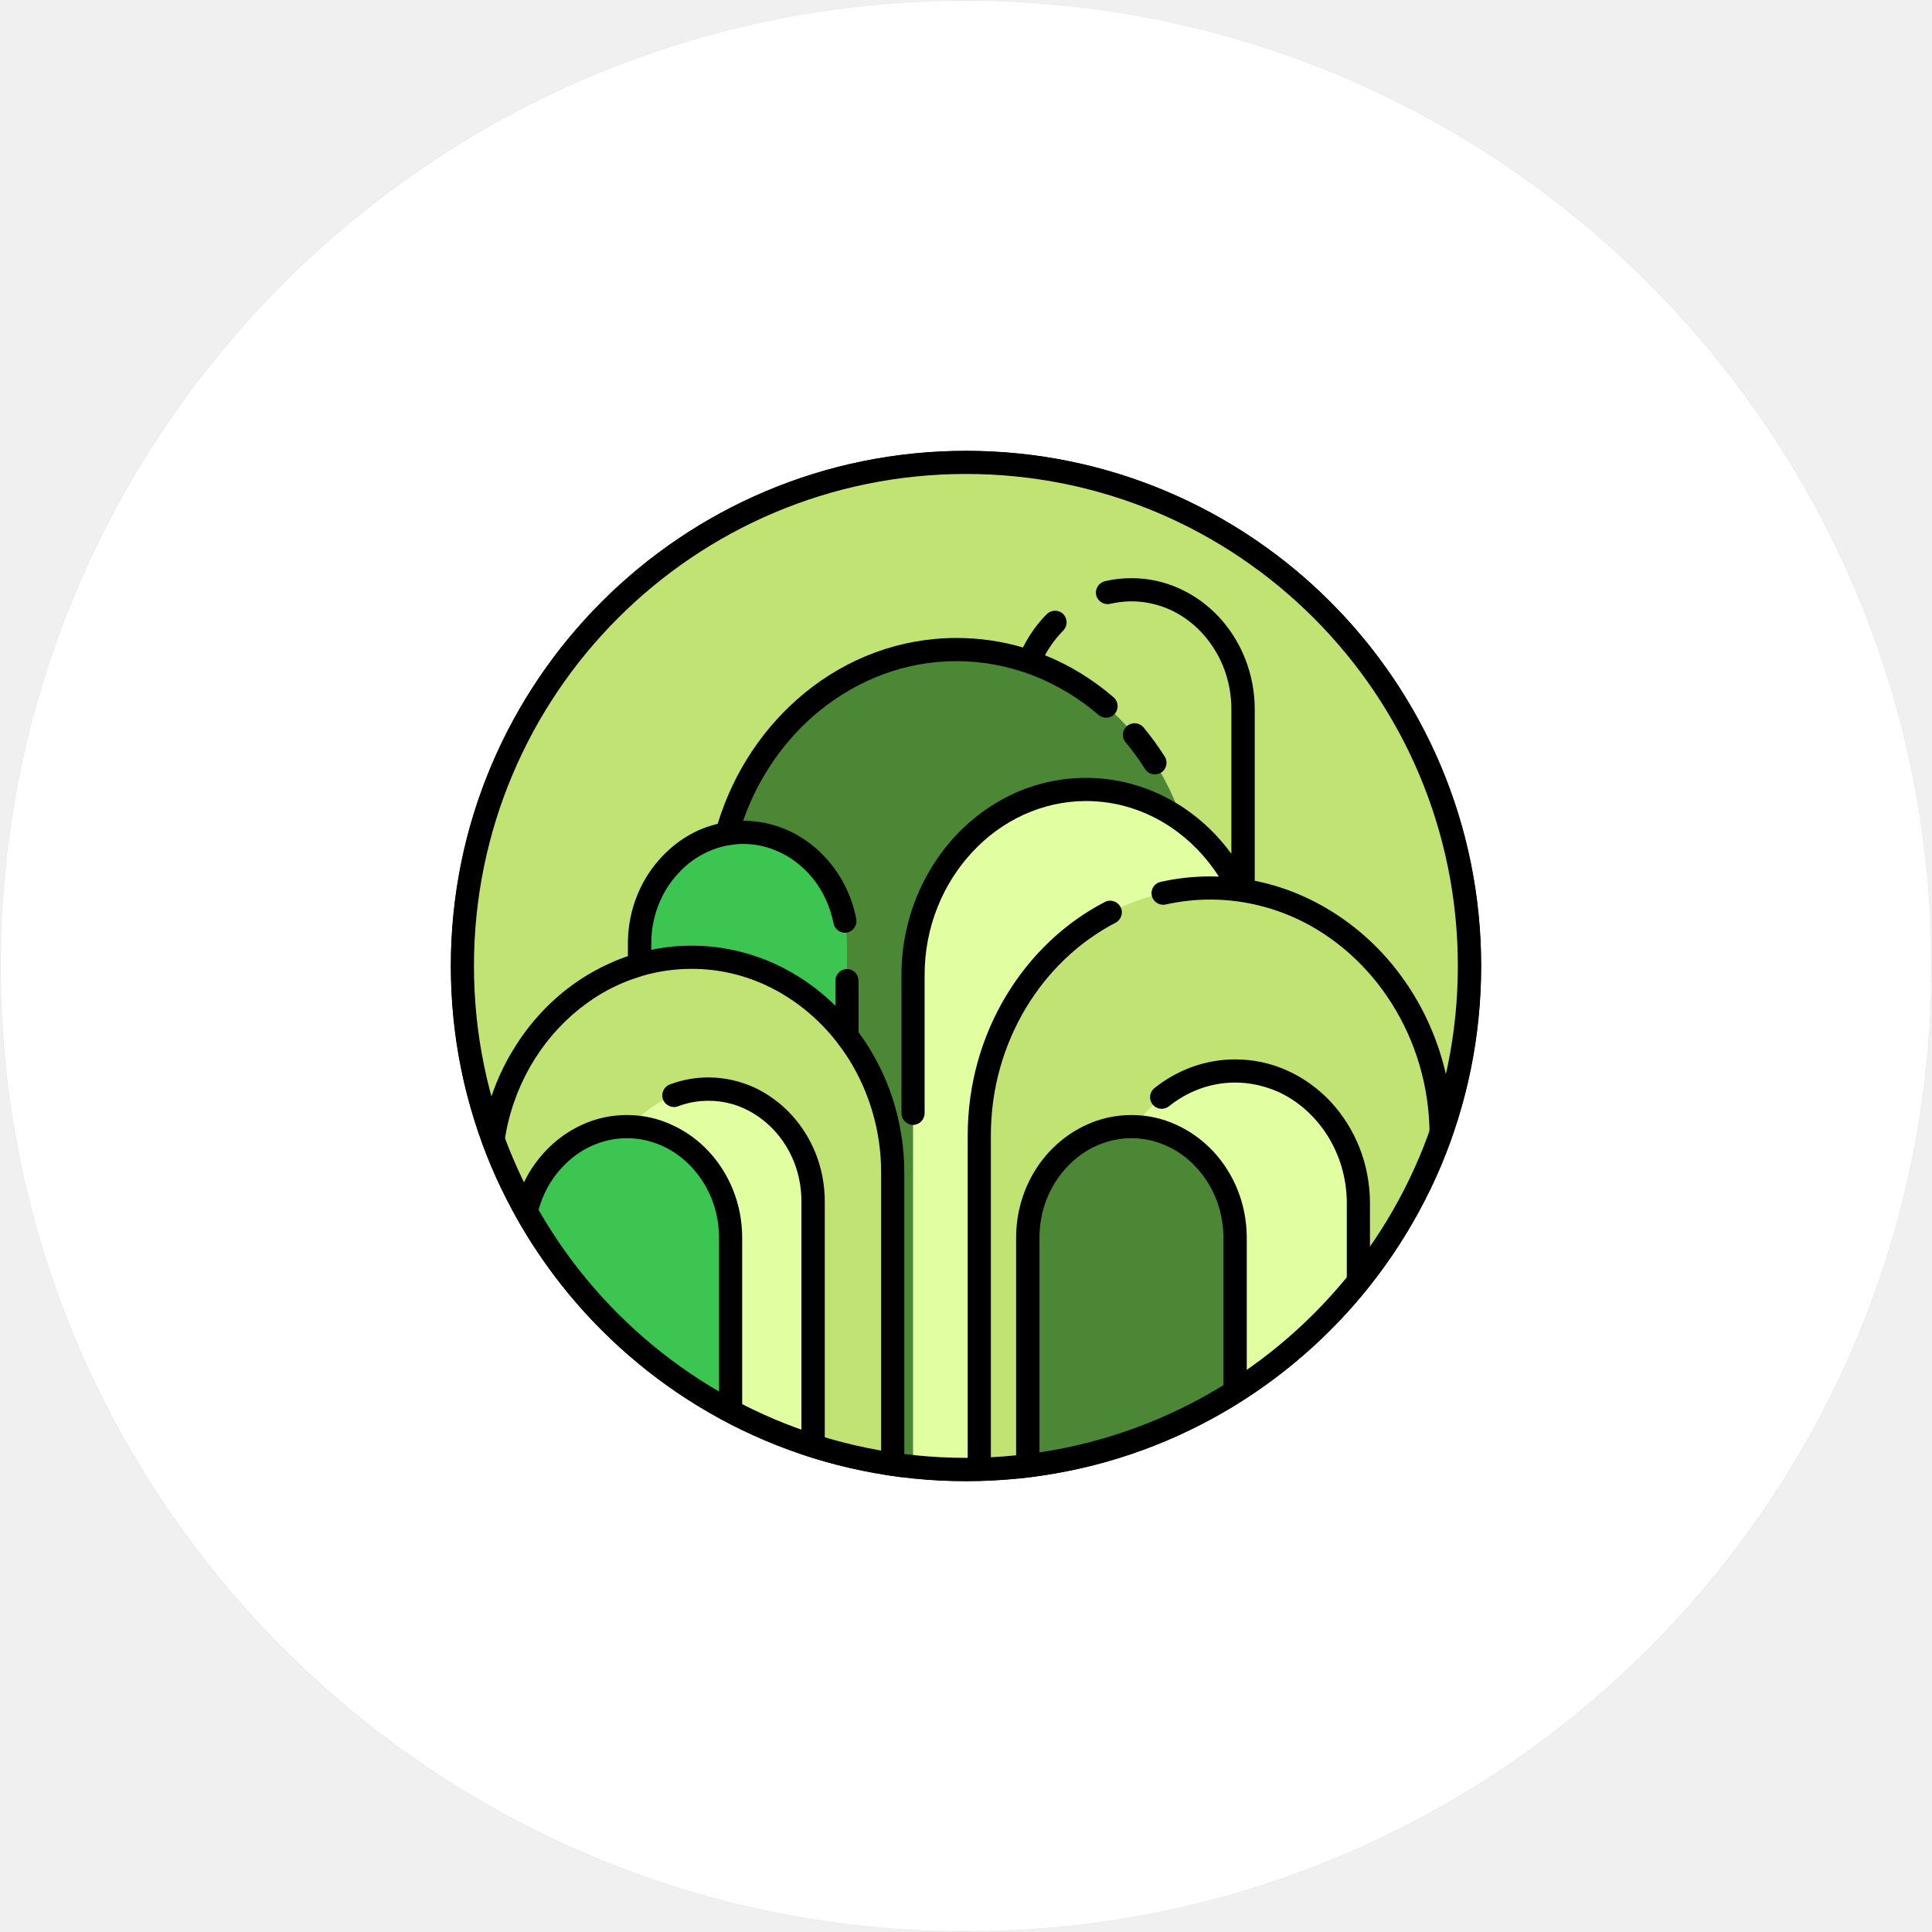
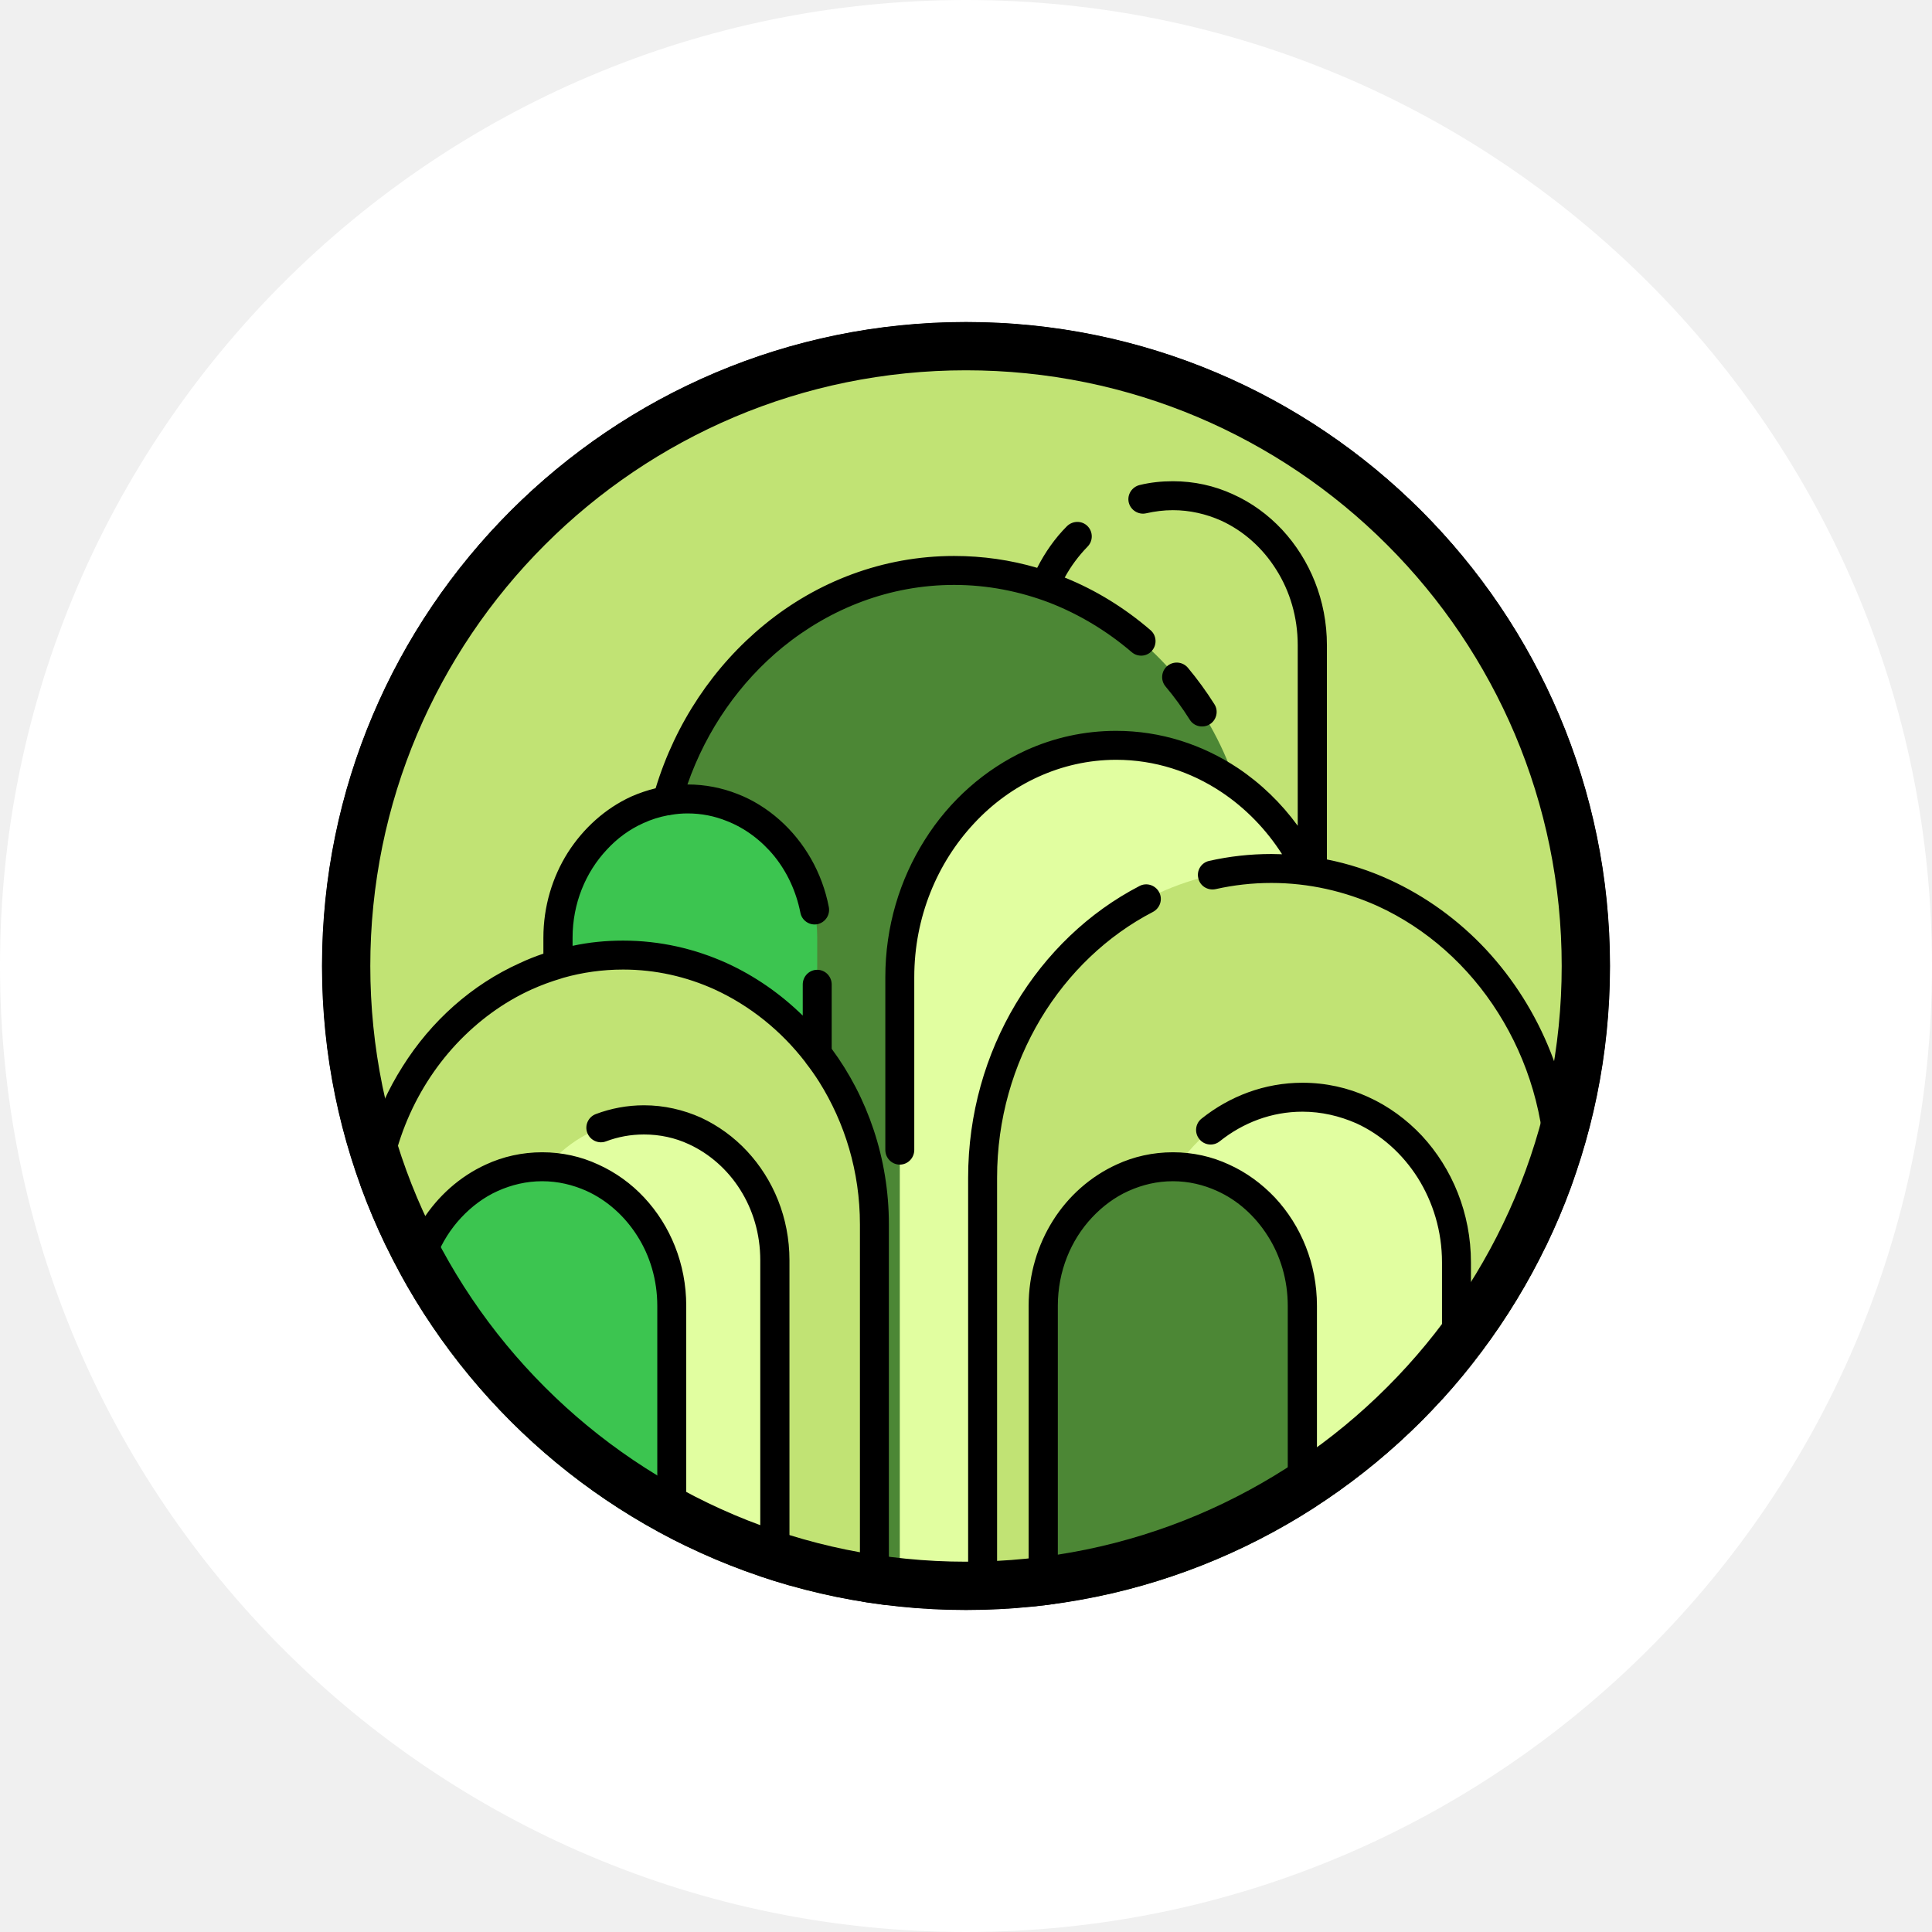
<svg xmlns="http://www.w3.org/2000/svg" style="isolation:isolate" viewBox="0 0 960 960" width="960pt" height="960pt">
-   <g>
+   <defs>
+     <clipPath id="_clipPath_mQ9BVmX933gDa89SCEggOctKCt9Xnmls">
+       <rect width="960" height="960" />
+     </clipPath>
+   </defs>
+   <g clip-path="url(#_clipPath_mQ9BVmX933gDa89SCEggOctKCt9Xnmls)">
    <g>
-       <g>
-         <g>
-           <path d=" M 730.152 480 C 730.152 618.187 618.187 730.152 480 730.152 C 341.813 730.152 229.754 618.187 229.754 480 C 229.754 341.813 341.813 229.754 480 229.754 C 618.187 229.754 730.152 341.813 730.152 480 Z " fill="rgb(193,227,116)" />
-           <path d=" M 356.339 730.812 L 356.339 450.287 C 356.339 380.109 409.916 322.759 475.284 322.759 C 540.746 322.759 594.228 380.109 594.228 450.287 L 594.228 730.812 L 356.339 730.812 Z " fill="rgb(76,135,53)" />
-           <path d=" M 453.683 729.586 L 453.683 484.433 C 453.683 433.78 492.451 392.277 539.708 392.277 C 586.965 392.277 625.639 433.78 625.639 484.433 L 625.639 729.586 L 453.683 729.586 Z " fill="rgb(225,254,160)" />
-           <path d=" M 317.854 729.586 L 317.854 468.775 C 317.854 438.402 340.964 413.595 369.356 413.595 C 397.654 413.595 420.858 438.402 420.858 468.775 L 420.858 729.586 L 317.854 729.586 Z " fill="rgb(60,197,80)" />
-           <path d=" M 243.808 730.812 L 243.808 582.721 C 243.808 523.767 288.802 475.661 343.699 475.661 C 398.597 475.661 443.59 523.767 443.59 582.721 L 443.59 730.812 L 243.808 730.812 Z " fill="rgb(193,227,116)" />
-           <path d=" M 486.603 730.812 L 486.603 564.139 C 486.603 496.507 538.293 441.232 601.397 441.232 C 664.501 441.232 716.097 496.507 716.097 564.139 L 716.097 730.812 L 486.603 730.812 Z " fill="rgb(193,227,116)" />
-           <path d=" M 552.442 730.812 L 552.442 597.907 C 552.442 561.78 580.08 532.256 613.754 532.256 C 647.428 532.256 674.971 561.78 674.971 597.907 L 674.971 730.812 L 552.442 730.812 Z " fill="rgb(225,254,160)" />
-           <path d=" M 300.027 730.812 L 300.027 596.964 C 300.027 566.308 323.419 541.217 352 541.217 C 380.581 541.217 404.068 566.308 404.068 596.964 L 404.068 730.812 L 300.027 730.812 Z " fill="rgb(225,254,160)" />
-           <path d=" M 260.032 729.586 L 260.032 615.074 C 260.032 584.702 283.142 559.894 311.534 559.894 C 339.832 559.894 363.036 584.702 363.036 615.074 L 363.036 729.586 L 260.032 729.586 Z " fill="rgb(60,197,80)" />
-           <path d=" M 510.656 729.586 L 510.656 615.074 C 510.656 584.702 533.86 559.894 562.252 559.894 C 590.55 559.894 613.754 584.702 613.754 615.074 L 613.754 729.586 L 510.656 729.586 Z " fill="rgb(76,135,53)" />
-           <path d=" M 721.851 564.139 L 721.851 730.152 C 721.851 733.359 719.304 736 716.097 736 C 712.89 736 710.343 733.359 710.343 730.152 L 710.343 564.139 C 710.343 539.897 703.363 517.353 691.573 498.676 C 679.782 479.906 662.992 465.002 643.561 456.136 C 630.544 450.287 616.301 446.986 601.397 446.986 C 593.757 446.986 586.399 447.835 579.231 449.438 C 576.118 450.099 573.005 448.212 572.345 445.1 C 571.59 441.987 573.571 438.874 576.684 438.214 C 584.607 436.421 592.908 435.478 601.397 435.478 Q 603.472 435.478 605.642 435.573 C 599.322 425.668 591.116 417.273 581.683 410.954 C 569.421 402.747 554.989 398.031 539.708 398.031 C 528.672 398.031 518.202 400.483 508.675 404.822 C 499.148 409.161 490.47 415.481 483.207 423.31 C 468.587 438.968 459.437 460.569 459.437 484.433 L 459.437 553.102 C 459.437 556.309 456.89 558.951 453.683 558.951 C 450.476 558.951 447.929 556.309 447.929 553.102 L 447.929 484.433 C 447.929 464.342 453.683 445.571 463.587 429.913 C 473.397 414.255 487.452 401.804 503.864 394.258 C 514.901 389.259 526.974 386.523 539.708 386.523 C 557.441 386.523 574.043 391.994 588.097 401.332 C 597.247 407.464 605.265 415.198 611.867 424.253 L 611.867 352.472 C 611.867 341.341 608.755 330.965 603.284 322.382 C 597.907 313.798 590.267 307.007 581.4 302.951 C 575.458 300.31 568.949 298.8 562.252 298.8 C 558.573 298.8 555.083 299.272 551.688 300.027 C 548.575 300.781 545.462 298.8 544.707 295.782 C 543.953 292.669 545.934 289.556 549.046 288.802 C 553.291 287.764 557.724 287.293 562.252 287.293 C 570.647 287.293 578.759 289.085 586.116 292.48 C 593.474 295.782 600.077 300.592 605.642 306.535 C 616.678 318.42 623.469 334.644 623.469 352.472 L 623.469 437.648 C 632.053 439.346 640.448 442.081 648.277 445.665 C 662.709 452.268 675.726 461.701 686.668 473.397 C 708.457 496.79 721.851 528.861 721.851 564.139 Z  M 426.612 512.92 C 440.855 532.162 449.344 556.498 449.344 582.721 L 449.344 730.152 C 449.344 733.359 446.797 736 443.59 736 C 440.383 736 437.836 733.359 437.836 730.152 L 437.836 582.721 C 437.836 561.686 431.8 542.255 421.612 526.031 Q 419.16 522.164 416.424 518.674 Q 416.236 518.391 416.047 518.108 C 406.426 505.657 394.069 495.752 380.109 489.338 C 368.884 484.245 356.622 481.415 343.699 481.415 C 335.493 481.415 327.475 482.547 319.835 484.716 Q 319.363 484.905 318.986 484.999 Q 312.949 486.791 307.29 489.338 C 296.065 494.432 285.972 501.884 277.388 511.033 C 260.315 529.332 249.562 554.706 249.562 582.721 L 249.562 730.152 C 249.562 733.359 247.015 736 243.808 736 C 240.601 736 238.055 733.359 238.055 730.152 L 238.055 582.721 C 238.055 559.517 244.657 537.822 256.071 519.9 C 267.39 501.884 283.52 487.452 302.573 478.868 Q 307.195 476.699 312.006 475.095 L 312.006 468.775 C 312.006 456.324 315.59 444.628 321.721 434.912 C 327.947 425.197 336.625 417.368 346.906 412.651 Q 351.623 410.576 356.622 409.35 C 364.545 383.316 379.826 360.678 399.917 344.265 C 420.763 327.192 446.986 317.005 475.284 317.005 C 486.697 317.005 497.733 318.609 508.298 321.721 C 511.41 315.59 515.372 309.931 520.088 305.214 C 522.352 302.951 526.031 302.856 528.295 305.12 C 530.559 307.384 530.559 311.063 528.295 313.326 C 524.805 316.911 521.692 321.061 519.239 325.589 C 531.69 330.588 543.198 337.757 553.385 346.529 C 555.744 348.604 556.027 352.189 553.951 354.641 C 551.876 357.094 548.198 357.282 545.839 355.207 C 536.124 346.906 525.088 340.209 513.203 335.587 C 501.318 331.06 488.584 328.513 475.284 328.513 C 449.816 328.513 426.234 337.757 407.181 353.226 C 390.202 367.092 376.902 385.957 369.262 407.841 Q 369.262 407.841 369.356 407.841 C 376.242 407.841 382.939 409.161 389.164 411.614 C 395.296 413.972 400.955 417.556 405.86 421.895 C 415.764 430.668 422.839 442.836 425.48 456.607 C 426.046 459.72 424.065 462.738 420.858 463.399 C 417.745 463.965 414.727 461.889 414.161 458.777 C 412.463 450.287 408.878 442.647 403.785 436.327 C 398.691 430.102 392.183 425.197 384.92 422.367 C 380.015 420.386 374.827 419.349 369.356 419.349 Q 365.96 419.349 362.753 419.914 Q 362.187 420.103 361.527 420.103 Q 356.433 421.046 351.717 423.216 C 346.246 425.668 341.341 429.253 337.191 433.78 C 328.796 442.741 323.608 455.098 323.608 468.775 L 323.608 471.982 C 330.116 470.567 336.814 469.907 343.699 469.907 C 358.32 469.907 372.186 473.114 384.92 478.868 C 396.05 483.962 406.237 491.036 415.104 499.714 L 415.104 487.357 C 415.104 484.15 417.651 481.509 420.858 481.509 C 424.065 481.509 426.612 484.15 426.612 487.357 L 426.612 512.92 Z  M 559.328 368.884 C 557.253 366.432 557.63 362.753 559.988 360.772 C 562.441 358.697 566.119 358.98 568.195 361.433 C 571.968 365.96 575.552 370.865 578.759 375.959 C 580.457 378.6 579.608 382.184 576.967 383.882 C 574.231 385.58 570.647 384.825 568.949 382.09 C 566.025 377.468 562.818 373.035 559.328 368.884 L 559.328 368.884 Z  M 509.713 500.94 C 498.771 519.24 492.357 540.84 492.357 564.139 L 492.357 730.152 C 492.357 733.265 489.81 735.906 486.603 735.906 C 483.396 735.906 480.849 733.265 480.849 730.152 L 480.849 564.139 C 480.849 538.765 487.829 514.995 499.808 494.998 C 511.788 475.001 528.766 458.682 548.952 448.212 C 551.782 446.703 555.272 447.835 556.781 450.665 C 558.29 453.494 557.158 456.985 554.329 458.494 C 536.124 467.926 520.654 482.735 509.713 500.94 Z  M 661.2 547.443 C 673.273 560.46 680.725 578.287 680.725 597.813 L 680.725 730.152 C 680.725 733.265 678.178 735.906 674.971 735.906 C 671.764 735.906 669.217 733.265 669.217 730.152 L 669.217 597.813 C 669.217 585.362 665.633 573.854 659.596 564.233 C 653.559 554.706 645.07 547.066 635.166 542.538 C 628.469 539.614 621.3 537.916 613.754 537.916 C 601.492 537.916 590.172 542.255 580.834 549.707 C 578.382 551.688 574.703 551.31 572.722 548.763 C 570.741 546.311 571.119 542.632 573.665 540.651 C 584.796 531.785 598.662 526.408 613.754 526.408 C 622.998 526.408 631.864 528.389 639.882 532.068 C 647.994 535.747 655.163 541.029 661.2 547.443 Z  M 392.937 553.574 C 403.408 564.799 409.822 580.079 409.822 596.964 L 409.822 730.152 C 409.822 733.265 407.181 735.906 404.068 735.906 C 400.861 735.906 398.22 733.265 398.22 730.152 L 398.22 596.964 C 398.22 586.494 395.296 576.873 390.202 568.855 C 385.203 560.931 378.034 554.612 369.828 550.839 C 364.357 548.292 358.32 546.971 352 546.971 C 346.718 546.971 341.624 547.915 336.908 549.707 C 333.984 550.839 330.588 549.329 329.456 546.311 C 328.324 543.387 329.833 539.991 332.852 538.859 C 338.889 536.595 345.303 535.369 352 535.369 C 360.018 535.369 367.658 537.161 374.638 540.274 C 381.524 543.481 387.749 548.009 392.937 553.574 L 392.937 553.574 Z  M 352.094 572.062 C 362.47 583.192 368.79 598.379 368.79 615.074 L 368.79 730.152 C 368.79 733.265 366.243 735.906 363.036 735.906 C 359.829 735.906 357.282 733.265 357.282 730.152 L 357.282 615.074 C 357.282 604.793 354.358 595.172 349.359 587.343 C 344.36 579.419 337.285 573.099 329.173 569.421 C 323.702 566.968 317.76 565.553 311.534 565.553 C 305.309 565.553 299.366 566.968 293.895 569.421 C 288.424 571.873 283.52 575.552 279.369 579.985 C 270.974 588.946 265.786 601.303 265.786 615.074 L 265.786 730.152 C 265.786 733.265 263.145 735.906 260.032 735.906 C 256.825 735.906 254.184 733.265 254.184 730.152 L 254.184 615.074 C 254.184 602.529 257.769 590.833 263.9 581.117 C 270.125 571.402 278.803 563.667 289.085 558.951 C 295.971 555.744 303.611 554.046 311.534 554.046 C 319.458 554.046 327.004 555.744 333.889 558.951 C 340.775 562.063 347.001 566.591 352.094 572.062 L 352.094 572.062 Z  M 602.812 572.062 C 613.188 583.192 619.508 598.379 619.508 615.074 L 619.508 730.152 C 619.508 733.265 616.961 735.906 613.754 735.906 C 610.547 735.906 607.906 733.265 607.906 730.152 L 607.906 615.074 C 607.906 604.793 604.982 595.172 599.982 587.343 C 594.983 579.419 588.003 573.099 579.797 569.421 C 574.42 566.968 568.478 565.553 562.252 565.553 C 555.932 565.553 550.084 566.968 544.613 569.421 C 539.142 571.873 534.237 575.552 530.087 579.985 C 521.692 588.946 516.504 601.303 516.504 615.074 L 516.504 730.152 C 516.504 733.265 513.863 735.906 510.656 735.906 C 507.543 735.906 504.902 733.265 504.902 730.152 L 504.902 615.074 C 504.902 602.529 508.486 590.833 514.618 581.117 C 520.749 571.402 529.521 563.667 539.803 558.951 C 546.688 555.744 554.329 554.046 562.252 554.046 C 570.175 554.046 577.721 555.744 584.607 558.951 C 591.493 562.063 597.624 566.591 602.812 572.062 L 602.812 572.062 Z " fill-rule="evenodd" fill="rgb(0,0,0)" />
-           <path d=" M 730.152 480 L 724.398 480 C 724.398 547.443 697.044 608.566 652.805 652.805 C 608.566 697.043 547.537 724.398 480 724.398 C 412.463 724.398 351.34 697.043 307.101 652.805 C 262.862 608.566 235.508 547.443 235.508 480 C 235.508 412.463 262.862 351.34 307.101 307.101 C 351.34 262.862 412.463 235.508 480 235.508 C 547.537 235.508 608.566 262.862 652.805 307.101 C 697.044 351.34 724.398 412.463 724.398 480 L 730.152 480 L 736 480 C 736 409.256 707.325 345.303 661.011 298.989 C 614.697 252.675 550.65 224 480 224 C 409.256 224 345.303 252.675 298.989 298.989 C 252.675 345.303 224 409.256 224 480 C 224 550.65 252.675 614.697 298.989 661.011 C 345.303 707.325 409.256 736 480 736 C 550.65 736 614.697 707.325 661.011 661.011 C 707.325 614.697 736 550.65 736 480 L 730.152 480 Z " fill="rgb(0,0,0)" />
-         </g>
-         <path d=" M 0 480 C 0 215.081 215.081 0 480 0 C 744.919 0 960 215.081 960 480 C 960 744.919 744.919 960 480 960 C 215.081 960 0 744.919 0 480 Z  M 224 480 C 224 338.71 338.71 224 480 224 C 621.29 224 736 338.71 736 480 C 736 621.29 621.29 736 480 736 C 338.71 736 224 621.29 224 480 Z " fill-rule="evenodd" fill="rgb(255,255,255)" />
-         <mask id="_mask_XHL401uCOzb87DqBC3C01S5mfVpqAbNu">
-           <circle vector-effect="non-scaling-stroke" cx="480" cy="480" r="480" fill="white" stroke="none" />
-         </mask>
-         <circle vector-effect="non-scaling-stroke" cx="480" cy="480" r="480" fill="none" />
-         <circle vector-effect="non-scaling-stroke" cx="480" cy="480" r="480" fill="none" mask="url(#_mask_XHL401uCOzb87DqBC3C01S5mfVpqAbNu)" stroke-width="1" stroke="rgb(232,232,232)" stroke-linejoin="miter" stroke-linecap="square" stroke-miterlimit="3" />
-         <mask id="_mask_w4WTVDUKfDIsGbCGR68aeoS2JsOk5TXJ">
-           <circle vector-effect="non-scaling-stroke" cx="480" cy="480" r="256" fill="white" stroke="none" />
-         </mask>
-         <circle vector-effect="non-scaling-stroke" cx="480" cy="480" r="256" fill="none" />
-         <circle vector-effect="non-scaling-stroke" cx="480" cy="480" r="256" fill="none" mask="url(#_mask_w4WTVDUKfDIsGbCGR68aeoS2JsOk5TXJ)" stroke-width="2" stroke="rgb(0,0,0)" stroke-linejoin="miter" stroke-linecap="square" stroke-miterlimit="3" />
-       </g>
+       <path d=" M 792.69 480 C 792.69 652.734 652.734 792.69 480 792.69 C 307.266 792.69 167.192 652.734 167.192 480 C 167.192 307.266 307.266 167.192 480 167.192 C 652.734 167.192 792.69 307.266 792.69 480 Z " fill="rgb(193,227,116)" />
+       <path d=" M 325.424 793.515 L 325.424 442.859 C 325.424 355.136 392.395 283.449 474.105 283.449 C 555.932 283.449 622.786 355.136 622.786 442.859 L 622.786 793.515 L 325.424 793.515 Z " fill="rgb(76,135,53)" />
+       <path d=" M 447.104 791.982 L 447.104 485.542 C 447.104 422.226 495.564 370.346 554.635 370.346 C 613.707 370.346 662.049 422.226 662.049 485.542 L 662.049 791.982 L 447.104 791.982 Z " fill="rgb(225,254,160)" />
+       <path d=" M 277.318 791.982 L 277.318 465.969 C 277.318 428.003 306.205 396.993 341.695 396.993 C 377.067 396.993 406.072 428.003 406.072 465.969 L 406.072 791.982 L 277.318 791.982 Z " fill="rgb(60,197,80)" />
+       <path d=" M 184.76 793.515 L 184.76 608.401 C 184.76 534.709 241.002 474.576 309.624 474.576 C 378.246 474.576 434.488 534.709 434.488 608.401 L 434.488 793.515 L 184.76 793.515 Z " fill="rgb(193,227,116)" />
+       <path d=" M 488.253 793.515 L 488.253 585.173 C 488.253 500.634 552.867 431.54 631.746 431.54 C 710.626 431.54 775.122 500.634 775.122 585.173 L 775.122 793.515 L 488.253 793.515 Z " fill="rgb(193,227,116)" />
+       <path d=" M 570.553 793.515 L 570.553 627.384 C 570.553 582.225 605.099 545.32 647.192 545.32 C 689.285 545.32 723.714 582.225 723.714 627.384 L 723.714 793.515 L 570.553 793.515 Z " fill="rgb(225,254,160)" />
+       <path d=" M 255.033 793.515 L 255.033 626.205 C 255.033 587.885 284.274 556.522 320 556.522 C 355.726 556.522 385.085 587.885 385.085 626.205 L 385.085 793.515 L 255.033 793.515 Z " fill="rgb(225,254,160)" />
+       <path d=" M 205.041 791.982 L 205.041 648.843 C 205.041 610.877 233.928 579.867 269.418 579.867 C 304.79 579.867 333.795 610.877 333.795 648.843 L 333.795 791.982 L 205.041 791.982 Z " fill="rgb(60,197,80)" />
+       <path d=" M 518.32 791.982 L 518.32 648.843 C 518.32 610.877 547.325 579.867 582.815 579.867 C 618.187 579.867 647.192 610.877 647.192 648.843 L 647.192 791.982 L 518.32 791.982 Z " fill="rgb(76,135,53)" />
+       <path d=" M 782.314 585.173 L 782.314 792.69 C 782.314 796.698 779.13 800 775.122 800 C 771.113 800 767.929 796.698 767.929 792.69 L 767.929 585.173 C 767.929 554.871 759.204 526.691 744.466 503.346 C 729.727 479.882 708.74 461.253 684.451 450.169 C 668.18 442.859 650.376 438.733 631.746 438.733 C 622.196 438.733 612.999 439.794 604.038 441.798 C 600.147 442.623 596.256 440.265 595.431 436.374 C 594.488 432.483 596.964 428.592 600.855 427.767 C 610.759 425.527 621.135 424.348 631.746 424.348 Q 634.34 424.348 637.052 424.466 C 629.153 412.085 618.895 401.592 607.104 393.692 C 591.776 383.434 573.736 377.539 554.635 377.539 C 540.84 377.539 527.752 380.604 515.844 386.028 C 503.935 391.452 493.088 399.352 484.009 409.138 C 465.733 428.71 454.296 455.711 454.296 485.542 L 454.296 571.378 C 454.296 575.387 451.113 578.688 447.104 578.688 C 443.095 578.688 439.912 575.387 439.912 571.378 L 439.912 485.542 C 439.912 460.427 447.104 436.964 459.484 417.391 C 471.746 397.819 489.315 382.255 509.831 372.822 C 523.626 366.573 538.718 363.154 554.635 363.154 C 576.802 363.154 597.553 369.993 615.122 381.665 C 626.559 389.329 636.581 398.998 644.834 410.317 L 644.834 320.589 C 644.834 306.677 640.943 293.707 634.105 282.977 C 627.384 272.248 617.833 263.758 606.75 258.688 C 599.322 255.387 591.186 253.5 582.815 253.5 C 578.217 253.5 573.854 254.09 569.609 255.033 C 565.718 255.976 561.828 253.5 560.884 249.727 C 559.941 245.836 562.417 241.945 566.308 241.002 C 571.614 239.705 577.155 239.116 582.815 239.116 C 593.309 239.116 603.449 241.356 612.646 245.601 C 621.842 249.727 630.096 255.741 637.052 263.169 C 650.847 278.025 659.337 298.305 659.337 320.589 L 659.337 427.06 C 670.066 429.182 680.56 432.601 690.346 437.082 C 708.386 445.335 724.657 457.126 738.335 471.747 C 765.571 500.987 782.314 541.076 782.314 585.173 Z  M 413.265 521.15 C 431.069 545.203 441.68 575.623 441.68 608.401 L 441.68 792.69 C 441.68 796.698 438.497 800 434.488 800 C 430.479 800 427.296 796.698 427.296 792.69 L 427.296 608.401 C 427.296 582.108 419.749 557.819 407.015 537.539 Q 403.95 532.704 400.531 528.342 Q 400.295 527.988 400.059 527.634 C 388.032 512.071 372.587 499.69 355.136 491.673 C 341.105 485.306 325.777 481.769 309.624 481.769 C 299.366 481.769 289.344 483.183 279.794 485.895 Q 279.204 486.131 278.733 486.249 Q 271.186 488.489 264.112 491.673 C 250.081 498.04 237.465 507.354 226.735 518.791 C 205.394 541.665 191.953 573.382 191.953 608.401 L 191.953 792.69 C 191.953 796.698 188.769 800 184.76 800 C 180.752 800 177.568 796.698 177.568 792.69 L 177.568 608.401 C 177.568 579.396 185.822 552.277 200.088 529.875 C 214.237 507.354 234.399 489.315 258.217 478.585 Q 263.994 475.873 270.007 473.869 L 270.007 465.969 C 270.007 450.405 274.488 435.785 282.152 423.64 C 289.934 411.496 300.781 401.71 313.633 395.814 Q 319.528 393.22 325.777 391.688 C 335.682 359.145 354.783 330.847 379.897 310.332 C 405.954 288.99 438.732 276.256 474.105 276.256 C 488.371 276.256 502.167 278.261 515.372 282.152 C 519.263 274.488 524.215 267.413 530.111 261.518 C 532.94 258.688 537.539 258.57 540.368 261.4 C 543.198 264.23 543.198 268.828 540.368 271.658 C 536.006 276.139 532.115 281.326 529.049 286.986 C 544.613 293.235 558.998 302.196 571.732 313.161 C 574.679 315.755 575.033 320.236 572.439 323.301 C 569.845 326.367 565.247 326.603 562.299 324.009 C 550.155 313.633 536.36 305.262 521.503 299.484 C 506.647 293.825 490.73 290.641 474.105 290.641 C 442.27 290.641 412.793 302.196 388.976 321.533 C 367.752 338.865 351.127 362.447 341.577 389.801 Q 341.577 389.801 341.695 389.801 C 350.302 389.801 358.674 391.452 366.455 394.517 C 374.119 397.465 381.194 401.945 387.325 407.369 C 399.705 418.335 408.548 433.545 411.85 450.759 C 412.557 454.65 410.081 458.423 406.072 459.248 C 402.181 459.956 398.408 457.362 397.701 453.471 C 395.578 442.859 391.098 433.309 384.731 425.409 C 378.364 417.627 370.228 411.496 361.15 407.959 C 355.018 405.483 348.534 404.186 341.695 404.186 Q 337.45 404.186 333.441 404.893 Q 332.734 405.129 331.909 405.129 Q 325.542 406.308 319.646 409.02 C 312.808 412.085 306.676 416.566 301.489 422.226 C 290.995 433.427 284.51 448.873 284.51 465.969 L 284.51 469.978 C 292.646 468.209 301.017 467.384 309.624 467.384 C 327.9 467.384 345.232 471.393 361.15 478.585 C 375.063 484.952 387.797 493.795 398.88 504.643 L 398.88 489.197 C 398.88 485.188 402.063 481.887 406.072 481.887 C 410.081 481.887 413.265 485.188 413.265 489.197 L 413.265 521.15 Z  M 579.16 341.105 C 576.566 338.04 577.038 333.441 579.985 330.965 C 583.051 328.371 587.649 328.725 590.243 331.791 C 594.959 337.45 599.44 343.581 603.449 349.948 C 605.571 353.25 604.51 357.73 601.209 359.853 C 597.789 361.975 593.309 361.032 591.186 357.612 C 587.531 351.835 583.522 346.293 579.16 341.105 L 579.16 341.105 Z  M 517.141 506.175 C 503.464 529.049 495.446 556.05 495.446 585.173 L 495.446 792.69 C 495.446 796.581 492.262 799.882 488.253 799.882 C 484.245 799.882 481.061 796.581 481.061 792.69 L 481.061 585.173 C 481.061 553.456 489.786 523.744 504.76 498.747 C 519.735 473.751 540.958 453.353 566.19 440.265 C 569.727 438.379 574.09 439.794 575.976 443.331 C 577.863 446.868 576.448 451.231 572.911 453.117 C 550.155 464.908 530.818 483.419 517.141 506.175 Z  M 706.5 564.304 C 721.592 580.575 730.906 602.859 730.906 627.266 L 730.906 792.69 C 730.906 796.581 727.723 799.882 723.714 799.882 C 719.705 799.882 716.522 796.581 716.522 792.69 L 716.522 627.266 C 716.522 611.702 712.041 597.318 704.495 585.291 C 696.949 573.382 686.337 563.832 673.957 558.172 C 665.586 554.517 656.625 552.395 647.192 552.395 C 631.864 552.395 617.716 557.819 606.043 567.133 C 602.977 569.609 598.379 569.138 595.903 565.954 C 593.427 562.889 593.898 558.29 597.082 555.814 C 610.995 544.731 628.327 538.01 647.192 538.01 C 658.747 538.01 669.83 540.486 679.853 545.085 C 689.993 549.683 698.954 556.286 706.5 564.304 Z  M 371.172 571.968 C 384.259 585.998 392.277 605.099 392.277 626.205 L 392.277 792.69 C 392.277 796.581 388.976 799.882 385.085 799.882 C 381.076 799.882 377.775 796.581 377.775 792.69 L 377.775 626.205 C 377.775 613.117 374.119 601.091 367.752 591.068 C 361.503 581.164 352.542 573.265 342.284 568.548 C 335.446 565.365 327.9 563.714 320 563.714 C 313.397 563.714 307.03 564.893 301.135 567.133 C 297.48 568.548 293.235 566.662 291.82 562.889 C 290.405 559.234 292.292 554.989 296.065 553.574 C 303.611 550.744 311.629 549.211 320 549.211 C 330.022 549.211 339.573 551.452 348.298 555.343 C 356.905 559.351 364.687 565.011 371.172 571.968 L 371.172 571.968 Z  M 320.118 595.077 C 333.088 608.99 340.987 627.973 340.987 648.843 L 340.987 792.69 C 340.987 796.581 337.804 799.882 333.795 799.882 C 329.786 799.882 326.603 796.581 326.603 792.69 L 326.603 648.843 C 326.603 635.991 322.948 623.964 316.699 614.178 C 310.45 604.274 301.606 596.374 291.466 591.776 C 284.628 588.71 277.2 586.942 269.418 586.942 C 261.636 586.942 254.208 588.71 247.369 591.776 C 240.531 594.841 234.399 599.44 229.211 604.982 C 218.718 616.183 212.233 631.628 212.233 648.843 L 212.233 792.69 C 212.233 796.581 208.931 799.882 205.041 799.882 C 201.032 799.882 197.73 796.581 197.73 792.69 L 197.73 648.843 C 197.73 633.161 202.211 618.541 209.875 606.396 C 217.657 594.252 228.504 584.584 241.356 578.688 C 249.963 574.679 259.514 572.557 269.418 572.557 C 279.322 572.557 288.755 574.679 297.362 578.688 C 305.969 582.579 313.751 588.239 320.118 595.077 L 320.118 595.077 Z  M 633.515 595.077 C 646.485 608.99 654.385 627.973 654.385 648.843 L 654.385 792.69 C 654.385 796.581 651.201 799.882 647.192 799.882 C 643.183 799.882 639.882 796.581 639.882 792.69 L 639.882 648.843 C 639.882 635.991 636.227 623.964 629.978 614.178 C 623.729 604.274 615.004 596.374 604.746 591.776 C 598.025 588.71 590.597 586.942 582.815 586.942 C 574.915 586.942 567.605 588.71 560.766 591.776 C 553.928 594.841 547.797 599.44 542.609 604.982 C 532.115 616.183 525.63 631.628 525.63 648.843 L 525.63 792.69 C 525.63 796.581 522.329 799.882 518.32 799.882 C 514.429 799.882 511.127 796.581 511.127 792.69 L 511.127 648.843 C 511.127 633.161 515.608 618.541 523.272 606.396 C 530.936 594.252 541.901 584.584 554.753 578.688 C 563.36 574.679 572.911 572.557 582.815 572.557 C 592.719 572.557 602.152 574.679 610.759 578.688 C 619.366 582.579 627.03 588.239 633.515 595.077 L 633.515 595.077 Z " fill-rule="evenodd" fill="rgb(0,0,0)" />
+       <path d=" M 792.69 480 L 785.497 480 C 785.497 564.304 751.304 640.708 696.006 696.006 C 640.707 751.304 564.422 785.497 480 785.497 C 395.578 785.497 319.175 751.304 263.876 696.006 C 208.578 640.708 174.385 564.304 174.385 480 C 174.385 395.578 208.578 319.175 263.876 263.876 C 319.175 208.578 395.578 174.385 480 174.385 C 564.422 174.385 640.707 208.578 696.006 263.876 C 751.304 319.175 785.497 395.578 785.497 480 L 792.69 480 L 800 480 C 800 391.57 764.156 311.629 706.264 253.736 C 648.371 195.844 568.312 160 480 160 C 391.57 160 311.629 195.844 253.736 253.736 C 195.844 311.629 160 391.57 160 480 C 160 568.312 195.844 648.371 253.736 706.264 C 311.629 764.156 391.57 800 480 800 C 568.312 800 648.371 764.156 706.264 706.264 C 764.156 648.371 800 568.312 800 480 L 792.69 480 Z " fill="rgb(0,0,0)" />
    </g>
+     <path d=" M 0 480 C 0 215.081 215.081 0 480 0 C 744.919 0 960 215.081 960 480 C 960 744.919 744.919 960 480 960 C 215.081 960 0 744.919 0 480 Z  M 160 480 C 160 303.387 303.387 160 480 160 C 656.613 160 800 303.387 800 480 C 800 656.613 656.613 800 480 800 C 303.387 800 160 656.613 160 480 Z " fill-rule="evenodd" fill="rgb(255,255,255)" />
+     <path d=" M 160 480 C 160 303.387 303.387 160 480 160 C 656.613 160 800 303.387 800 480 C 800 656.613 656.613 800 480 800 C 303.387 800 160 656.613 160 480 Z  M 184 480 C 183.99 459.96 186.01 439.98 190.02 420.35 C 193.92 401.33 199.69 382.74 207.26 364.85 C 222.17 329.69 243.72 297.73 270.74 270.74 C 297.73 243.72 329.69 222.17 364.85 207.26 C 382.74 199.69 401.33 193.92 420.35 190.02 C 439.98 186.01 459.97 183.99 480 184 C 500.03 183.99 520.02 186.01 539.65 190.02 C 558.67 193.92 577.26 199.69 595.15 207.26 C 630.31 222.17 662.27 243.72 689.26 270.74 C 716.28 297.73 737.83 329.69 752.74 364.85 C 760.31 382.74 766.08 401.33 769.98 420.35 C 773.99 439.98 776.01 459.97 776 480 C 776.01 500.03 773.99 520.02 769.98 539.65 C 766.08 558.67 760.31 577.26 752.74 595.15 C 737.83 630.31 716.28 662.27 689.26 689.26 C 662.27 716.28 630.31 737.83 595.15 752.74 C 577.26 760.31 558.67 766.08 539.65 769.98 C 520.02 773.99 500.03 776.01 480 776 C 459.97 776.01 439.98 773.99 420.35 769.98 C 401.33 766.08 382.74 760.31 364.85 752.74 C 329.69 737.83 297.73 716.28 270.74 689.26 C 243.72 662.27 222.17 630.31 207.26 595.15 C 199.69 577.26 193.92 558.67 190.02 539.65 C 186.01 520.02 183.99 500.03 184 480 Z " fill-rule="evenodd" fill="rgb(0,0,0)" />
  </g>
</svg>
